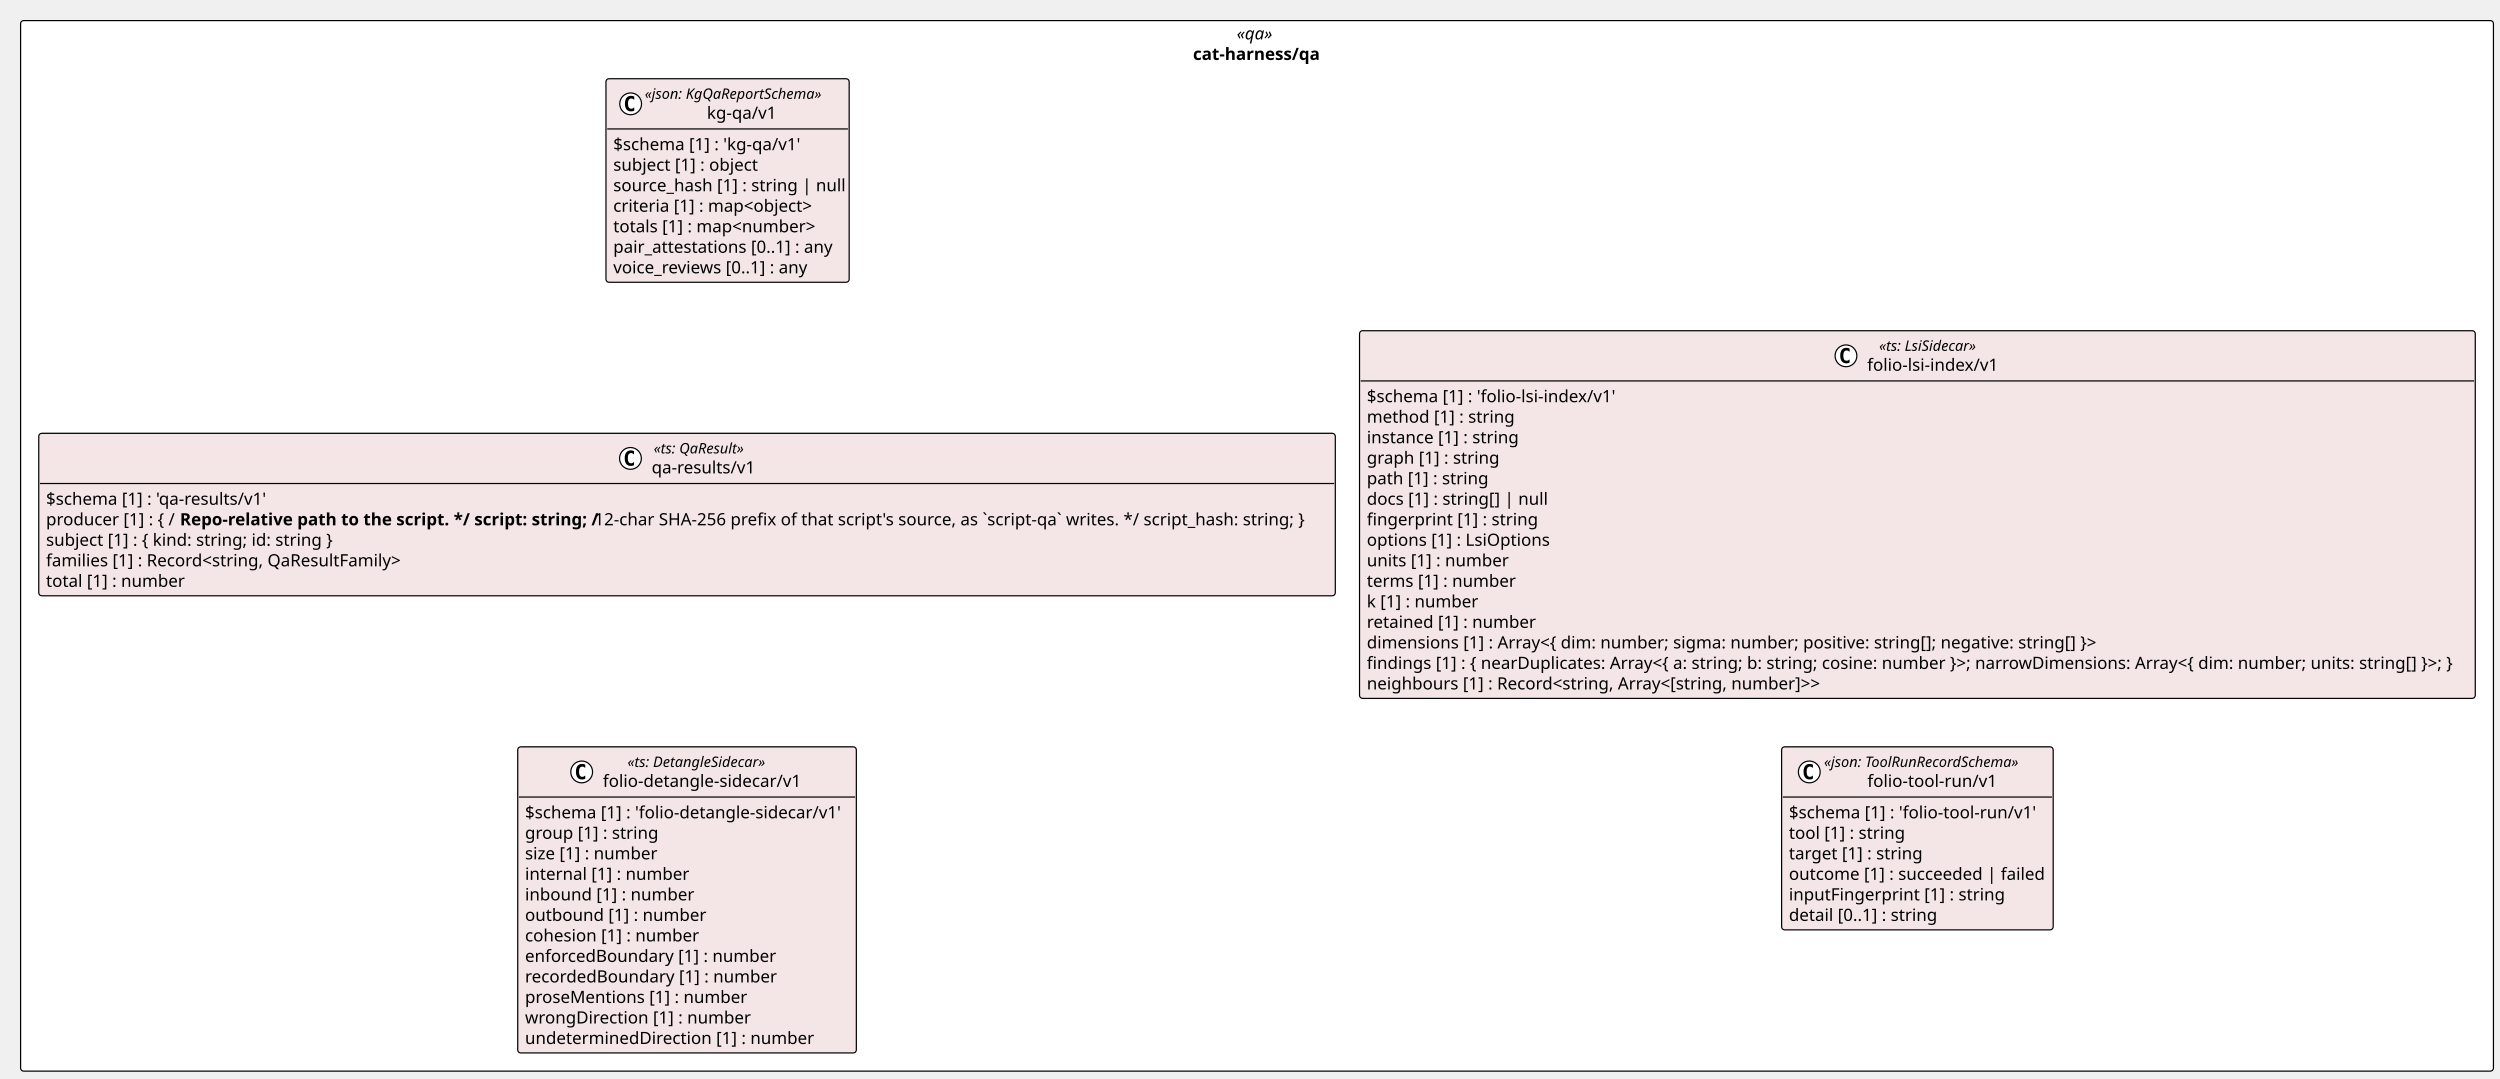
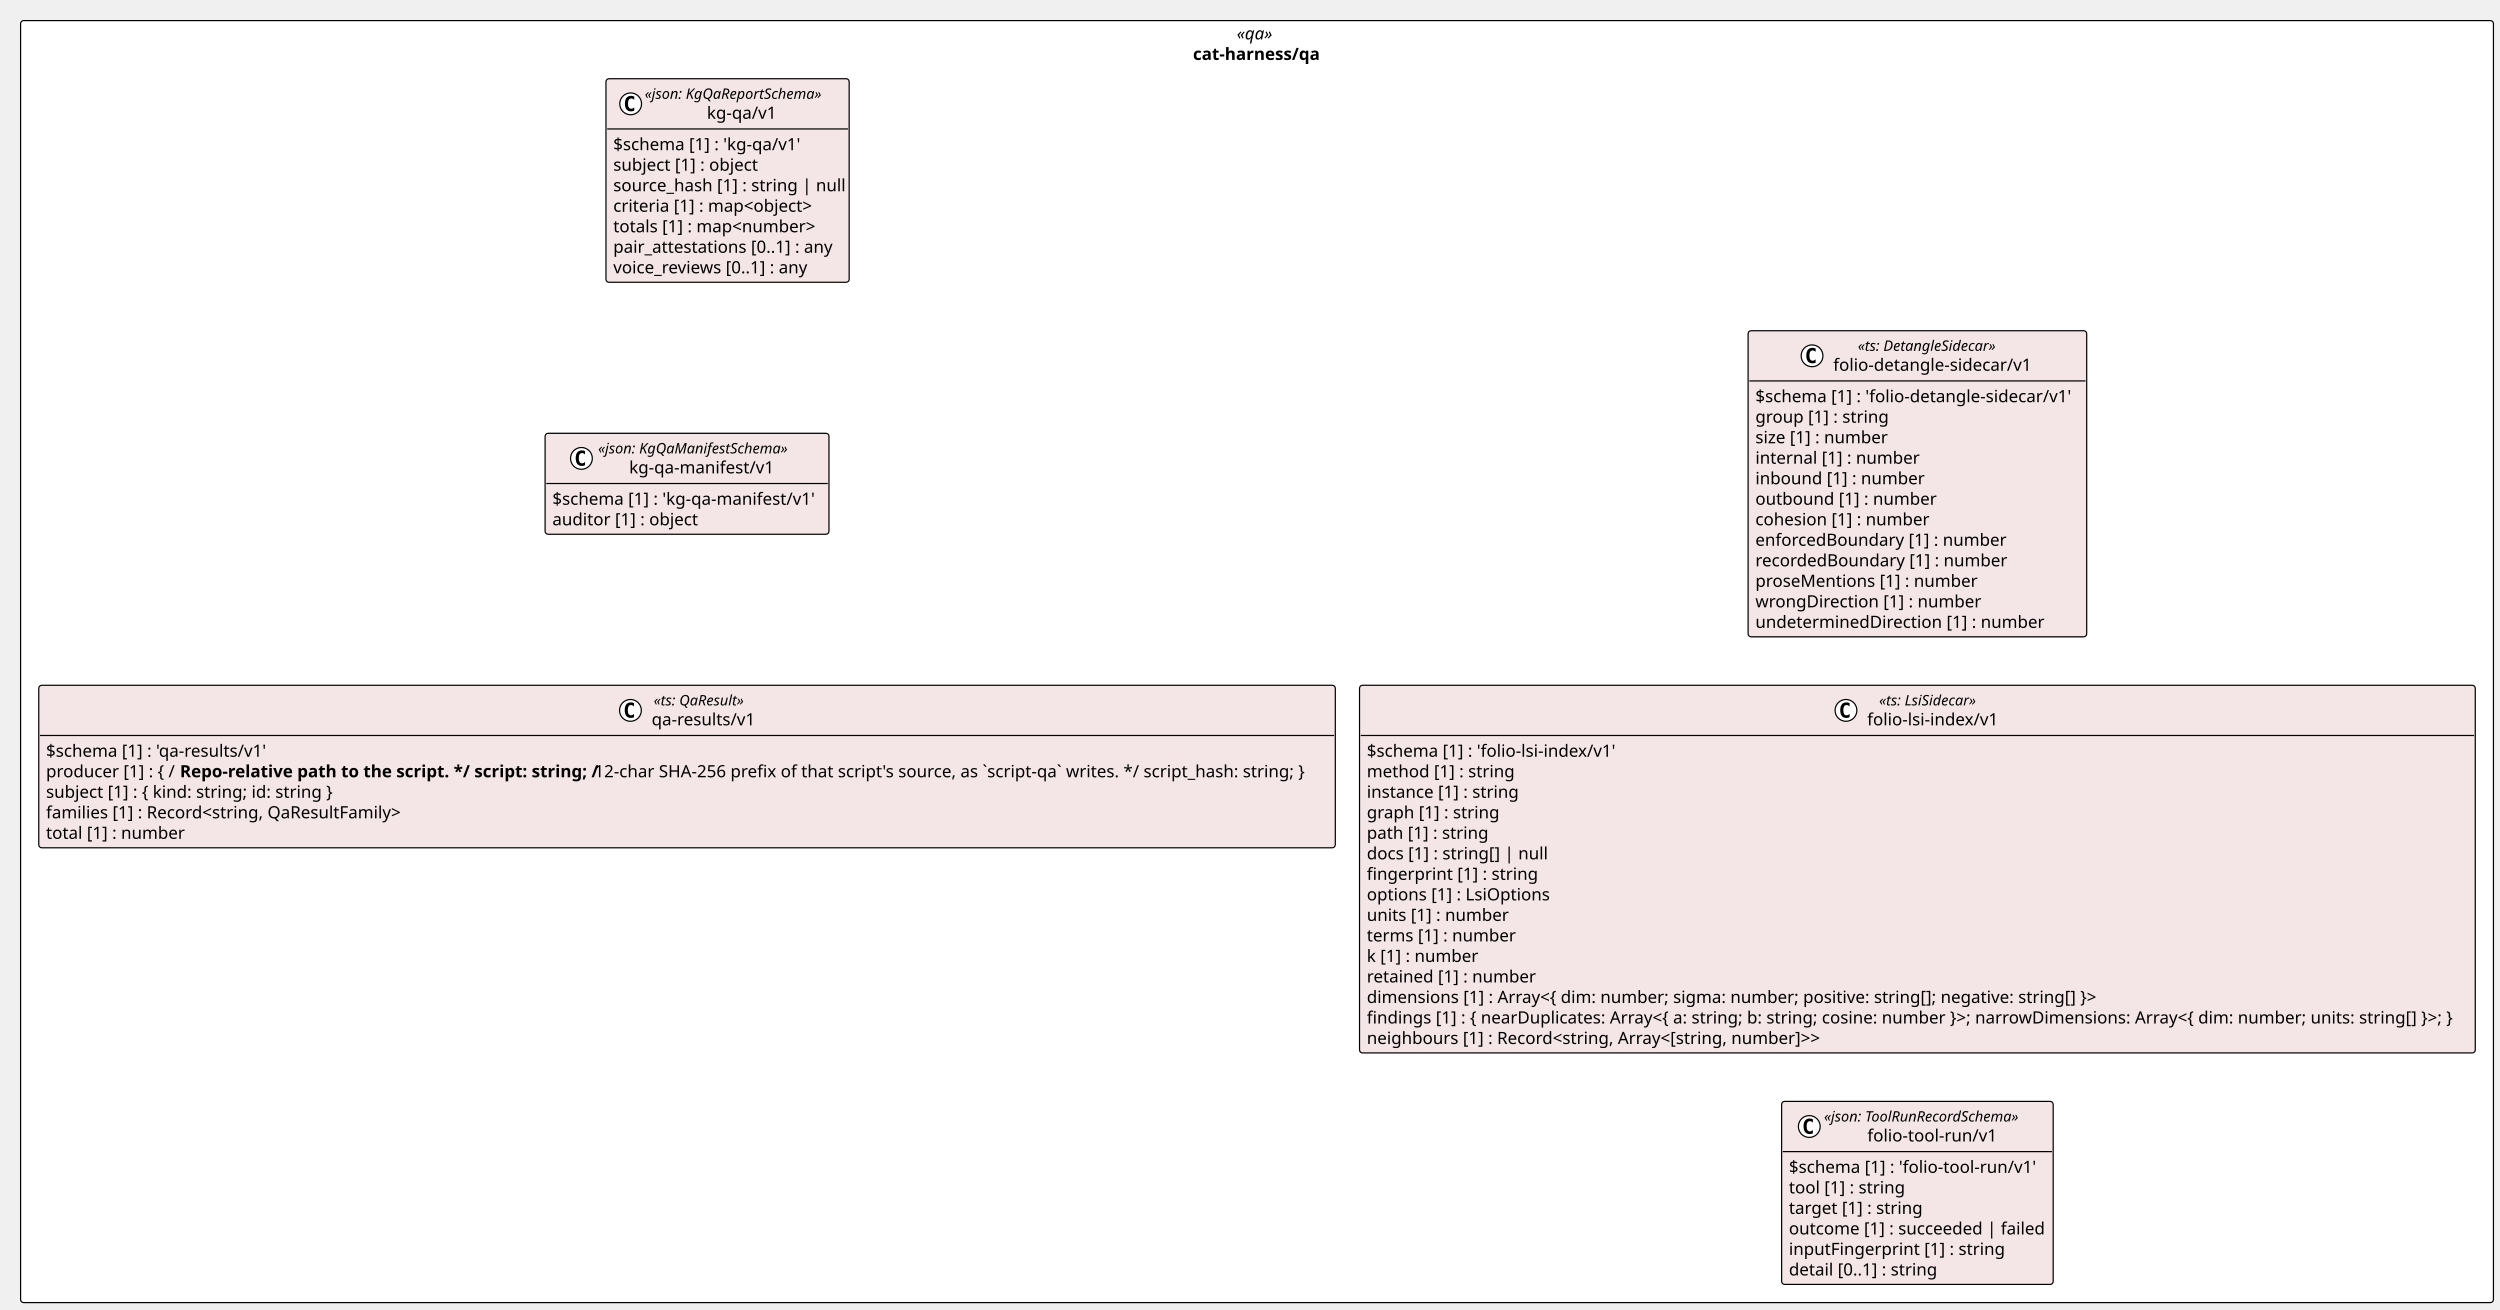
- <svg xmlns="http://www.w3.org/2000/svg" contentStyleType="text/css" height="890px" preserveAspectRatio="none" style="width:2064px;height:890px;background:#FFFFFF;" version="1.1" viewBox="0 0 2064 890" width="2064px" zoomAndPan="magnify">
+ <svg xmlns="http://www.w3.org/2000/svg" contentStyleType="text/css" height="1081px" preserveAspectRatio="none" style="width:2064px;height:1081px;background:#FFFFFF;" version="1.1" viewBox="0 0 2064 1081" width="2064px" zoomAndPan="magnify">
  <defs />
  <g>
-     <rect fill="#FFFFFF" height="867.318" rx="2.5" ry="2.5" style="stroke:#000000;stroke-width:1.0;" width="2041.581" x="17" y="17" />
+     <rect fill="#FFFFFF" height="1058.414" rx="2.5" ry="2.5" style="stroke:#000000;stroke-width:1.0;" width="2041.581" x="17" y="17" />
    <text fill="#000000" font-family="Verdana" font-size="14" font-style="italic" lengthAdjust="spacing" textLength="33.489" x="1021.046" y="32.562">«qa»</text>
    <text fill="#000000" font-family="Verdana" font-size="14" font-weight="bold" lengthAdjust="spacing" textLength="105.711" x="984.935" y="49.502">cat-harness/qa</text>
    <g id="elem_cat_harness_qa_kg_qa_v1_kg_qa_v1">
      <rect codeLine="11" fill="#F4E6E6" height="168.035" id="cat_harness_qa_kg_qa_v1_kg_qa_v1" rx="2.5" ry="2.5" style="stroke:#000000;stroke-width:1.0;" width="200.788" x="500.285" y="65" />
      <ellipse cx="520.665" cy="85.73" fill="#FFFFFF" rx="9" ry="9" style="stroke:#000000;stroke-width:1.0;" />
      <path d="M523.634,91.37 Q523.055,91.667 522.415,91.808 Q521.774,91.964 521.071,91.964 Q518.571,91.964 517.243,90.323 Q515.93,88.667 515.93,85.542 Q515.93,82.417 517.243,80.761 Q518.571,79.105 521.071,79.105 Q521.774,79.105 522.415,79.261 Q523.071,79.417 523.634,79.714 L523.634,82.433 Q523.009,81.855 522.415,81.589 Q521.821,81.308 521.196,81.308 Q519.852,81.308 519.165,82.386 Q518.477,83.448 518.477,85.542 Q518.477,87.636 519.165,88.714 Q519.852,89.776 521.196,89.776 Q521.821,89.776 522.415,89.511 Q523.009,89.23 523.634,88.651 L523.634,91.37 Z " fill="#000000" />
      <text fill="#000000" font-family="Verdana" font-size="12" font-style="italic" lengthAdjust="spacing" textLength="160.389" x="532.305" y="81.625">«json: KgQaReportSchema»</text>
      <text fill="#000000" font-family="Verdana" font-size="14" lengthAdjust="spacing" textLength="57.75" x="583.624" y="98.082">kg-qa/v1</text>
      <line style="stroke:#000000;stroke-width:1.0;" x1="501.285" x2="700.073" y1="106.459" y2="106.459" />
      <text fill="#000000" font-family="Verdana" font-size="14" lengthAdjust="spacing" textLength="158.833" x="506.285" y="124.022">$schema [1] : 'kg-qa/v1'</text>
      <text fill="#000000" font-family="Verdana" font-size="14" lengthAdjust="spacing" textLength="121.222" x="506.285" y="140.961">subject [1] : object</text>
      <text fill="#000000" font-family="Verdana" font-size="14" lengthAdjust="spacing" textLength="188.788" x="506.285" y="157.9">source_hash [1] : string | null</text>
      <text fill="#000000" font-family="Verdana" font-size="14" lengthAdjust="spacing" textLength="165.997" x="506.285" y="174.84">criteria [1] : map&lt;object&gt;</text>
      <text fill="#000000" font-family="Verdana" font-size="14" lengthAdjust="spacing" textLength="165.99" x="506.285" y="191.779">totals [1] : map&lt;number&gt;</text>
      <text fill="#000000" font-family="Verdana" font-size="14" lengthAdjust="spacing" textLength="181.173" x="506.285" y="208.719">pair_attestations [0..1] : any</text>
      <text fill="#000000" font-family="Verdana" font-size="14" lengthAdjust="spacing" textLength="166.551" x="506.285" y="225.658">voice_reviews [0..1] : any</text>
    </g>
+     <g id="elem_cat_harness_qa_kg_qa_manifest_v1_kg_qa_manifest_v1">
+       <rect codeLine="20" fill="#F4E6E6" height="83.338" id="cat_harness_qa_kg_qa_manifest_v1_kg_qa_manifest_v1" rx="2.5" ry="2.5" style="stroke:#000000;stroke-width:1.0;" width="234.373" x="450.028" y="357.732" />
+       <ellipse cx="480.023" cy="378.462" fill="#FFFFFF" rx="9" ry="9" style="stroke:#000000;stroke-width:1.0;" />
+       <path d="M482.992,384.103 Q482.414,384.399 481.773,384.54 Q481.133,384.696 480.43,384.696 Q477.93,384.696 476.601,383.056 Q475.289,381.399 475.289,378.274 Q475.289,375.149 476.601,373.493 Q477.93,371.837 480.43,371.837 Q481.133,371.837 481.773,371.993 Q482.43,372.149 482.992,372.446 L482.992,375.165 Q482.367,374.587 481.773,374.321 Q481.18,374.04 480.555,374.04 Q479.211,374.04 478.523,375.118 Q477.836,376.181 477.836,378.274 Q477.836,380.368 478.523,381.446 Q479.211,382.509 480.555,382.509 Q481.18,382.509 481.773,382.243 Q482.367,381.962 482.992,381.384 L482.992,384.103 Z " fill="#000000" />
+       <text fill="#000000" font-family="Verdana" font-size="12" font-style="italic" lengthAdjust="spacing" textLength="172.606" x="493.8" y="374.357">«json: KgQaManifestSchema»</text>
+       <text fill="#000000" font-family="Verdana" font-size="14" lengthAdjust="spacing" textLength="121.29" x="519.458" y="390.815">kg-qa-manifest/v1</text>
+       <line style="stroke:#000000;stroke-width:1.0;" x1="451.028" x2="683.401" y1="399.191" y2="399.191" />
+       <text fill="#000000" font-family="Verdana" font-size="14" lengthAdjust="spacing" textLength="222.373" x="456.028" y="416.754">$schema [1] : 'kg-qa-manifest/v1'</text>
+       <text fill="#000000" font-family="Verdana" font-size="14" lengthAdjust="spacing" textLength="119.198" x="456.028" y="433.693">auditor [1] : object</text>
+     </g>
    <g id="elem_cat_harness_qa_qa_results_v1">
-       <rect codeLine="20" fill="#F4E6E6" height="134.156" id="cat_harness_qa_qa_results_v1" rx="2.5" ry="2.5" style="stroke:#000000;stroke-width:1.0;" width="1070.429" x="32" y="357.732" />
-       <ellipse cx="520.494" cy="378.462" fill="#FFFFFF" rx="9" ry="9" style="stroke:#000000;stroke-width:1.0;" />
-       <path d="M523.462,384.103 Q522.884,384.399 522.244,384.54 Q521.603,384.696 520.9,384.696 Q518.4,384.696 517.072,383.056 Q515.759,381.399 515.759,378.274 Q515.759,375.149 517.072,373.493 Q518.4,371.837 520.9,371.837 Q521.603,371.837 522.244,371.993 Q522.9,372.149 523.462,372.446 L523.462,375.165 Q522.837,374.587 522.244,374.321 Q521.65,374.04 521.025,374.04 Q519.681,374.04 518.994,375.118 Q518.306,376.181 518.306,378.274 Q518.306,380.368 518.994,381.446 Q519.681,382.509 521.025,382.509 Q521.65,382.509 522.244,382.243 Q522.837,381.962 523.462,381.384 L523.462,384.103 Z " fill="#000000" />
-       <text fill="#000000" font-family="Verdana" font-size="12" font-style="italic" lengthAdjust="spacing" textLength="82.529" x="539.7" y="374.357">«ts: QaResult»</text>
-       <text fill="#000000" font-family="Verdana" font-size="14" lengthAdjust="spacing" textLength="85.941" x="537.994" y="390.815">qa-results/v1</text>
-       <line style="stroke:#000000;stroke-width:1.0;" x1="33" x2="1101.429" y1="399.191" y2="399.191" />
-       <text fill="#000000" font-family="Verdana" font-size="14" lengthAdjust="spacing" textLength="187.024" x="38" y="416.754">$schema [1] : 'qa-results/v1'</text>
-       <text fill="#000000" font-family="Verdana" font-size="14" lengthAdjust="spacing" textLength="107.222" x="38" y="433.693">producer [1] : { /</text>
-       <text fill="#000000" font-family="Verdana" font-size="14" font-weight="bold" lengthAdjust="spacing" textLength="338.249" x="148.537" y="433.693">Repo-relative path to the script. */ script: string; /</text>
-       <text fill="#000000" font-family="Verdana" font-size="14" lengthAdjust="spacing" textLength="605.705" x="490.724" y="433.693">12-char SHA-256 prefix of that script's source, as `script-qa` writes. */ script_hash: string; }</text>
-       <text fill="#000000" font-family="Verdana" font-size="14" lengthAdjust="spacing" textLength="238.895" x="38" y="450.633">subject [1] : { kind: string; id: string }</text>
-       <text fill="#000000" font-family="Verdana" font-size="14" lengthAdjust="spacing" textLength="296.591" x="38" y="467.572">families [1] : Record&lt;string, QaResultFamily&gt;</text>
-       <text fill="#000000" font-family="Verdana" font-size="14" lengthAdjust="spacing" textLength="111.378" x="38" y="484.512">total [1] : number</text>
+       <rect codeLine="24" fill="#F4E6E6" height="134.156" id="cat_harness_qa_qa_results_v1" rx="2.5" ry="2.5" style="stroke:#000000;stroke-width:1.0;" width="1070.429" x="32" y="565.768" />
+       <ellipse cx="520.494" cy="586.497" fill="#FFFFFF" rx="9" ry="9" style="stroke:#000000;stroke-width:1.0;" />
+       <path d="M523.462,592.138 Q522.884,592.435 522.244,592.575 Q521.603,592.731 520.9,592.731 Q518.4,592.731 517.072,591.091 Q515.759,589.435 515.759,586.31 Q515.759,583.185 517.072,581.528 Q518.4,579.872 520.9,579.872 Q521.603,579.872 522.244,580.028 Q522.9,580.185 523.462,580.481 L523.462,583.2 Q522.837,582.622 522.244,582.356 Q521.65,582.075 521.025,582.075 Q519.681,582.075 518.994,583.153 Q518.306,584.216 518.306,586.31 Q518.306,588.403 518.994,589.481 Q519.681,590.544 521.025,590.544 Q521.65,590.544 522.244,590.278 Q522.837,589.997 523.462,589.419 L523.462,592.138 Z " fill="#000000" />
+       <text fill="#000000" font-family="Verdana" font-size="12" font-style="italic" lengthAdjust="spacing" textLength="82.529" x="539.7" y="582.393">«ts: QaResult»</text>
+       <text fill="#000000" font-family="Verdana" font-size="14" lengthAdjust="spacing" textLength="85.941" x="537.994" y="598.85">qa-results/v1</text>
+       <line style="stroke:#000000;stroke-width:1.0;" x1="33" x2="1101.429" y1="607.227" y2="607.227" />
+       <text fill="#000000" font-family="Verdana" font-size="14" lengthAdjust="spacing" textLength="187.024" x="38" y="624.789">$schema [1] : 'qa-results/v1'</text>
+       <text fill="#000000" font-family="Verdana" font-size="14" lengthAdjust="spacing" textLength="107.222" x="38" y="641.729">producer [1] : { /</text>
+       <text fill="#000000" font-family="Verdana" font-size="14" font-weight="bold" lengthAdjust="spacing" textLength="338.249" x="148.537" y="641.729">Repo-relative path to the script. */ script: string; /</text>
+       <text fill="#000000" font-family="Verdana" font-size="14" lengthAdjust="spacing" textLength="605.705" x="490.724" y="641.729">12-char SHA-256 prefix of that script's source, as `script-qa` writes. */ script_hash: string; }</text>
+       <text fill="#000000" font-family="Verdana" font-size="14" lengthAdjust="spacing" textLength="238.895" x="38" y="658.668">subject [1] : { kind: string; id: string }</text>
+       <text fill="#000000" font-family="Verdana" font-size="14" lengthAdjust="spacing" textLength="296.591" x="38" y="675.607">families [1] : Record&lt;string, QaResultFamily&gt;</text>
+       <text fill="#000000" font-family="Verdana" font-size="14" lengthAdjust="spacing" textLength="111.378" x="38" y="692.547">total [1] : number</text>
    </g>
    <g id="elem_cat_harness_qa_folio_detangle_sidecar_v1">
-       <rect codeLine="27" fill="#F4E6E6" height="252.732" id="cat_harness_qa_folio_detangle_sidecar_v1" rx="2.5" ry="2.5" style="stroke:#000000;stroke-width:1.0;" width="279.552" x="427.438" y="616.586" />
-       <ellipse cx="480.23" cy="637.315" fill="#FFFFFF" rx="9" ry="9" style="stroke:#000000;stroke-width:1.0;" />
-       <path d="M483.199,642.956 Q482.621,643.253 481.98,643.394 Q481.339,643.55 480.636,643.55 Q478.136,643.55 476.808,641.909 Q475.496,640.253 475.496,637.128 Q475.496,634.003 476.808,632.347 Q478.136,630.69 480.636,630.69 Q481.339,630.69 481.98,630.847 Q482.636,631.003 483.199,631.3 L483.199,634.019 Q482.574,633.44 481.98,633.175 Q481.386,632.894 480.761,632.894 Q479.418,632.894 478.73,633.972 Q478.043,635.034 478.043,637.128 Q478.043,639.222 478.73,640.3 Q479.418,641.362 480.761,641.362 Q481.386,641.362 481.98,641.097 Q482.574,640.815 483.199,640.237 L483.199,642.956 Z " fill="#000000" />
-       <text fill="#000000" font-family="Verdana" font-size="12" font-style="italic" lengthAdjust="spacing" textLength="125.83" x="518.049" y="633.211">«ts: DetangleSidecar»</text>
-       <text fill="#000000" font-family="Verdana" font-size="14" lengthAdjust="spacing" textLength="166.469" x="497.73" y="649.668">folio-detangle-sidecar/v1</text>
-       <line style="stroke:#000000;stroke-width:1.0;" x1="428.438" x2="705.99" y1="658.045" y2="658.045" />
-       <text fill="#000000" font-family="Verdana" font-size="14" lengthAdjust="spacing" textLength="267.552" x="433.438" y="675.607">$schema [1] : 'folio-detangle-sidecar/v1'</text>
-       <text fill="#000000" font-family="Verdana" font-size="14" lengthAdjust="spacing" textLength="108.343" x="433.438" y="692.547">group [1] : string</text>
-       <text fill="#000000" font-family="Verdana" font-size="14" lengthAdjust="spacing" textLength="109.245" x="433.438" y="709.486">size [1] : number</text>
-       <text fill="#000000" font-family="Verdana" font-size="14" lengthAdjust="spacing" textLength="131.769" x="433.438" y="726.426">internal [1] : number</text>
-       <text fill="#000000" font-family="Verdana" font-size="14" lengthAdjust="spacing" textLength="136.322" x="433.438" y="743.365">inbound [1] : number</text>
-       <text fill="#000000" font-family="Verdana" font-size="14" lengthAdjust="spacing" textLength="145.913" x="433.438" y="760.305">outbound [1] : number</text>
-       <text fill="#000000" font-family="Verdana" font-size="14" lengthAdjust="spacing" textLength="142.851" x="433.438" y="777.244">cohesion [1] : number</text>
-       <text fill="#000000" font-family="Verdana" font-size="14" lengthAdjust="spacing" textLength="206.261" x="433.438" y="794.184">enforcedBoundary [1] : number</text>
-       <text fill="#000000" font-family="Verdana" font-size="14" lengthAdjust="spacing" textLength="206.65" x="433.438" y="811.123">recordedBoundary [1] : number</text>
-       <text fill="#000000" font-family="Verdana" font-size="14" lengthAdjust="spacing" textLength="181.467" x="433.438" y="828.062">proseMentions [1] : number</text>
-       <text fill="#000000" font-family="Verdana" font-size="14" lengthAdjust="spacing" textLength="184.112" x="433.438" y="845.002">wrongDirection [1] : number</text>
-       <text fill="#000000" font-family="Verdana" font-size="14" lengthAdjust="spacing" textLength="234.09" x="433.438" y="861.941">undeterminedDirection [1] : number</text>
+       <rect codeLine="31" fill="#F4E6E6" height="252.732" id="cat_harness_qa_folio_detangle_sidecar_v1" rx="2.5" ry="2.5" style="stroke:#000000;stroke-width:1.0;" width="279.552" x="1443.229" y="273.035" />
+       <ellipse cx="1496.021" cy="293.765" fill="#FFFFFF" rx="9" ry="9" style="stroke:#000000;stroke-width:1.0;" />
+       <path d="M1498.989,299.405 Q1498.411,299.702 1497.771,299.843 Q1497.13,299.999 1496.427,299.999 Q1493.927,299.999 1492.599,298.358 Q1491.286,296.702 1491.286,293.577 Q1491.286,290.452 1492.599,288.796 Q1493.927,287.14 1496.427,287.14 Q1497.13,287.14 1497.771,287.296 Q1498.427,287.452 1498.989,287.749 L1498.989,290.468 Q1498.364,289.89 1497.771,289.624 Q1497.177,289.343 1496.552,289.343 Q1495.208,289.343 1494.521,290.421 Q1493.833,291.483 1493.833,293.577 Q1493.833,295.671 1494.521,296.749 Q1495.208,297.812 1496.552,297.812 Q1497.177,297.812 1497.771,297.546 Q1498.364,297.265 1498.989,296.687 L1498.989,299.405 Z " fill="#000000" />
+       <text fill="#000000" font-family="Verdana" font-size="12" font-style="italic" lengthAdjust="spacing" textLength="125.83" x="1533.84" y="289.66">«ts: DetangleSidecar»</text>
+       <text fill="#000000" font-family="Verdana" font-size="14" lengthAdjust="spacing" textLength="166.469" x="1513.521" y="306.117">folio-detangle-sidecar/v1</text>
+       <line style="stroke:#000000;stroke-width:1.0;" x1="1444.229" x2="1721.781" y1="314.494" y2="314.494" />
+       <text fill="#000000" font-family="Verdana" font-size="14" lengthAdjust="spacing" textLength="267.552" x="1449.229" y="332.057">$schema [1] : 'folio-detangle-sidecar/v1'</text>
+       <text fill="#000000" font-family="Verdana" font-size="14" lengthAdjust="spacing" textLength="108.343" x="1449.229" y="348.996">group [1] : string</text>
+       <text fill="#000000" font-family="Verdana" font-size="14" lengthAdjust="spacing" textLength="109.245" x="1449.229" y="365.935">size [1] : number</text>
+       <text fill="#000000" font-family="Verdana" font-size="14" lengthAdjust="spacing" textLength="131.769" x="1449.229" y="382.875">internal [1] : number</text>
+       <text fill="#000000" font-family="Verdana" font-size="14" lengthAdjust="spacing" textLength="136.322" x="1449.229" y="399.815">inbound [1] : number</text>
+       <text fill="#000000" font-family="Verdana" font-size="14" lengthAdjust="spacing" textLength="145.913" x="1449.229" y="416.754">outbound [1] : number</text>
+       <text fill="#000000" font-family="Verdana" font-size="14" lengthAdjust="spacing" textLength="142.851" x="1449.229" y="433.693">cohesion [1] : number</text>
+       <text fill="#000000" font-family="Verdana" font-size="14" lengthAdjust="spacing" textLength="206.261" x="1449.229" y="450.633">enforcedBoundary [1] : number</text>
+       <text fill="#000000" font-family="Verdana" font-size="14" lengthAdjust="spacing" textLength="206.65" x="1449.229" y="467.572">recordedBoundary [1] : number</text>
+       <text fill="#000000" font-family="Verdana" font-size="14" lengthAdjust="spacing" textLength="181.467" x="1449.229" y="484.512">proseMentions [1] : number</text>
+       <text fill="#000000" font-family="Verdana" font-size="14" lengthAdjust="spacing" textLength="184.112" x="1449.229" y="501.451">wrongDirection [1] : number</text>
+       <text fill="#000000" font-family="Verdana" font-size="14" lengthAdjust="spacing" textLength="234.09" x="1449.229" y="518.391">undeterminedDirection [1] : number</text>
    </g>
    <g id="elem_cat_harness_qa_folio_lsi_index_v1">
-       <rect codeLine="41" fill="#F4E6E6" height="303.551" id="cat_harness_qa_folio_lsi_index_v1" rx="2.5" ry="2.5" style="stroke:#000000;stroke-width:1.0;" width="921.152" x="1122.429" y="273.035" />
-       <ellipse cx="1524.031" cy="293.765" fill="#FFFFFF" rx="9" ry="9" style="stroke:#000000;stroke-width:1.0;" />
-       <path d="M1526.999,299.405 Q1526.421,299.702 1525.781,299.843 Q1525.14,299.999 1524.437,299.999 Q1521.937,299.999 1520.609,298.358 Q1519.296,296.702 1519.296,293.577 Q1519.296,290.452 1520.609,288.796 Q1521.937,287.14 1524.437,287.14 Q1525.14,287.14 1525.781,287.296 Q1526.437,287.452 1526.999,287.749 L1526.999,290.468 Q1526.374,289.89 1525.781,289.624 Q1525.187,289.343 1524.562,289.343 Q1523.218,289.343 1522.531,290.421 Q1521.843,291.483 1521.843,293.577 Q1521.843,295.671 1522.531,296.749 Q1523.218,297.812 1524.562,297.812 Q1525.187,297.812 1525.781,297.546 Q1526.374,297.265 1526.999,296.687 L1526.999,299.405 Z " fill="#000000" />
-       <text fill="#000000" font-family="Verdana" font-size="12" font-style="italic" lengthAdjust="spacing" textLength="90.721" x="1551.395" y="289.66">«ts: LsiSidecar»</text>
-       <text fill="#000000" font-family="Verdana" font-size="14" lengthAdjust="spacing" textLength="110.448" x="1541.531" y="306.117">folio-lsi-index/v1</text>
-       <line style="stroke:#000000;stroke-width:1.0;" x1="1123.429" x2="2042.581" y1="314.494" y2="314.494" />
-       <text fill="#000000" font-family="Verdana" font-size="14" lengthAdjust="spacing" textLength="211.531" x="1128.429" y="332.057">$schema [1] : 'folio-lsi-index/v1'</text>
-       <text fill="#000000" font-family="Verdana" font-size="14" lengthAdjust="spacing" textLength="119.492" x="1128.429" y="348.996">method [1] : string</text>
-       <text fill="#000000" font-family="Verdana" font-size="14" lengthAdjust="spacing" textLength="125.166" x="1128.429" y="365.935">instance [1] : string</text>
-       <text fill="#000000" font-family="Verdana" font-size="14" lengthAdjust="spacing" textLength="107.81" x="1128.429" y="382.875">graph [1] : string</text>
-       <text fill="#000000" font-family="Verdana" font-size="14" lengthAdjust="spacing" textLength="98.533" x="1128.429" y="399.815">path [1] : string</text>
-       <text fill="#000000" font-family="Verdana" font-size="14" lengthAdjust="spacing" textLength="147.67" x="1128.429" y="416.754">docs [1] : string[] | null</text>
-       <text fill="#000000" font-family="Verdana" font-size="14" lengthAdjust="spacing" textLength="138.189" x="1128.429" y="433.693">fingerprint [1] : string</text>
-       <text fill="#000000" font-family="Verdana" font-size="14" lengthAdjust="spacing" textLength="150.746" x="1128.429" y="450.633">options [1] : LsiOptions</text>
-       <text fill="#000000" font-family="Verdana" font-size="14" lengthAdjust="spacing" textLength="114.481" x="1128.429" y="467.572">units [1] : number</text>
-       <text fill="#000000" font-family="Verdana" font-size="14" lengthAdjust="spacing" textLength="120.237" x="1128.429" y="484.512">terms [1] : number</text>
-       <text fill="#000000" font-family="Verdana" font-size="14" lengthAdjust="spacing" textLength="90.255" x="1128.429" y="501.451">k [1] : number</text>
-       <text fill="#000000" font-family="Verdana" font-size="14" lengthAdjust="spacing" textLength="136.842" x="1128.429" y="518.391">retained [1] : number</text>
-       <text fill="#000000" font-family="Verdana" font-size="14" lengthAdjust="spacing" textLength="607.27" x="1128.429" y="535.33">dimensions [1] : Array&lt;{ dim: number; sigma: number; positive: string[]; negative: string[] }&gt;</text>
-       <text fill="#000000" font-family="Verdana" font-size="14" lengthAdjust="spacing" textLength="909.152" x="1128.429" y="552.269">findings [1] : { nearDuplicates: Array&lt;{ a: string; b: string; cosine: number }&gt;; narrowDimensions: Array&lt;{ dim: number; units: string[] }&gt;; }</text>
-       <text fill="#000000" font-family="Verdana" font-size="14" lengthAdjust="spacing" textLength="378.684" x="1128.429" y="569.209">neighbours [1] : Record&lt;string, Array&lt;[string, number]&gt;&gt;</text>
+       <rect codeLine="45" fill="#F4E6E6" height="303.551" id="cat_harness_qa_folio_lsi_index_v1" rx="2.5" ry="2.5" style="stroke:#000000;stroke-width:1.0;" width="921.152" x="1122.429" y="565.768" />
+       <ellipse cx="1524.031" cy="586.497" fill="#FFFFFF" rx="9" ry="9" style="stroke:#000000;stroke-width:1.0;" />
+       <path d="M1526.999,592.138 Q1526.421,592.435 1525.781,592.575 Q1525.14,592.731 1524.437,592.731 Q1521.937,592.731 1520.609,591.091 Q1519.296,589.435 1519.296,586.31 Q1519.296,583.185 1520.609,581.528 Q1521.937,579.872 1524.437,579.872 Q1525.14,579.872 1525.781,580.028 Q1526.437,580.185 1526.999,580.481 L1526.999,583.2 Q1526.374,582.622 1525.781,582.356 Q1525.187,582.075 1524.562,582.075 Q1523.218,582.075 1522.531,583.153 Q1521.843,584.216 1521.843,586.31 Q1521.843,588.403 1522.531,589.481 Q1523.218,590.544 1524.562,590.544 Q1525.187,590.544 1525.781,590.278 Q1526.374,589.997 1526.999,589.419 L1526.999,592.138 Z " fill="#000000" />
+       <text fill="#000000" font-family="Verdana" font-size="12" font-style="italic" lengthAdjust="spacing" textLength="90.721" x="1551.395" y="582.393">«ts: LsiSidecar»</text>
+       <text fill="#000000" font-family="Verdana" font-size="14" lengthAdjust="spacing" textLength="110.448" x="1541.531" y="598.85">folio-lsi-index/v1</text>
+       <line style="stroke:#000000;stroke-width:1.0;" x1="1123.429" x2="2042.581" y1="607.227" y2="607.227" />
+       <text fill="#000000" font-family="Verdana" font-size="14" lengthAdjust="spacing" textLength="211.531" x="1128.429" y="624.789">$schema [1] : 'folio-lsi-index/v1'</text>
+       <text fill="#000000" font-family="Verdana" font-size="14" lengthAdjust="spacing" textLength="119.492" x="1128.429" y="641.729">method [1] : string</text>
+       <text fill="#000000" font-family="Verdana" font-size="14" lengthAdjust="spacing" textLength="125.166" x="1128.429" y="658.668">instance [1] : string</text>
+       <text fill="#000000" font-family="Verdana" font-size="14" lengthAdjust="spacing" textLength="107.81" x="1128.429" y="675.607">graph [1] : string</text>
+       <text fill="#000000" font-family="Verdana" font-size="14" lengthAdjust="spacing" textLength="98.533" x="1128.429" y="692.547">path [1] : string</text>
+       <text fill="#000000" font-family="Verdana" font-size="14" lengthAdjust="spacing" textLength="147.67" x="1128.429" y="709.486">docs [1] : string[] | null</text>
+       <text fill="#000000" font-family="Verdana" font-size="14" lengthAdjust="spacing" textLength="138.189" x="1128.429" y="726.426">fingerprint [1] : string</text>
+       <text fill="#000000" font-family="Verdana" font-size="14" lengthAdjust="spacing" textLength="150.746" x="1128.429" y="743.365">options [1] : LsiOptions</text>
+       <text fill="#000000" font-family="Verdana" font-size="14" lengthAdjust="spacing" textLength="114.481" x="1128.429" y="760.305">units [1] : number</text>
+       <text fill="#000000" font-family="Verdana" font-size="14" lengthAdjust="spacing" textLength="120.237" x="1128.429" y="777.244">terms [1] : number</text>
+       <text fill="#000000" font-family="Verdana" font-size="14" lengthAdjust="spacing" textLength="90.255" x="1128.429" y="794.184">k [1] : number</text>
+       <text fill="#000000" font-family="Verdana" font-size="14" lengthAdjust="spacing" textLength="136.842" x="1128.429" y="811.123">retained [1] : number</text>
+       <text fill="#000000" font-family="Verdana" font-size="14" lengthAdjust="spacing" textLength="607.27" x="1128.429" y="828.062">dimensions [1] : Array&lt;{ dim: number; sigma: number; positive: string[]; negative: string[] }&gt;</text>
+       <text fill="#000000" font-family="Verdana" font-size="14" lengthAdjust="spacing" textLength="909.152" x="1128.429" y="845.002">findings [1] : { nearDuplicates: Array&lt;{ a: string; b: string; cosine: number }&gt;; narrowDimensions: Array&lt;{ dim: number; units: string[] }&gt;; }</text>
+       <text fill="#000000" font-family="Verdana" font-size="14" lengthAdjust="spacing" textLength="378.684" x="1128.429" y="861.941">neighbours [1] : Record&lt;string, Array&lt;[string, number]&gt;&gt;</text>
    </g>
    <g id="elem_cat_harness_qa_folio_tool_run_v1_folio_tool_run_v1">
-       <rect codeLine="58" fill="#F4E6E6" height="151.096" id="cat_harness_qa_folio_tool_run_v1_folio_tool_run_v1" rx="2.5" ry="2.5" style="stroke:#000000;stroke-width:1.0;" width="224.208" x="1470.901" y="616.586" />
-       <ellipse cx="1493.743" cy="637.315" fill="#FFFFFF" rx="9" ry="9" style="stroke:#000000;stroke-width:1.0;" />
-       <path d="M1496.712,642.956 Q1496.134,643.253 1495.493,643.394 Q1494.853,643.55 1494.15,643.55 Q1491.65,643.55 1490.321,641.909 Q1489.009,640.253 1489.009,637.128 Q1489.009,634.003 1490.321,632.347 Q1491.65,630.69 1494.15,630.69 Q1494.853,630.69 1495.493,630.847 Q1496.15,631.003 1496.712,631.3 L1496.712,634.019 Q1496.087,633.44 1495.493,633.175 Q1494.9,632.894 1494.275,632.894 Q1492.931,632.894 1492.243,633.972 Q1491.556,635.034 1491.556,637.128 Q1491.556,639.222 1492.243,640.3 Q1492.931,641.362 1494.275,641.362 Q1494.9,641.362 1495.493,641.097 Q1496.087,640.815 1496.712,640.237 L1496.712,642.956 Z " fill="#000000" />
-       <text fill="#000000" font-family="Verdana" font-size="12" font-style="italic" lengthAdjust="spacing" textLength="178.336" x="1505.93" y="633.211">«json: ToolRunRecordSchema»</text>
-       <text fill="#000000" font-family="Verdana" font-size="14" lengthAdjust="spacing" textLength="106.818" x="1541.689" y="649.668">folio-tool-run/v1</text>
-       <line style="stroke:#000000;stroke-width:1.0;" x1="1471.901" x2="1694.109" y1="658.045" y2="658.045" />
-       <text fill="#000000" font-family="Verdana" font-size="14" lengthAdjust="spacing" textLength="207.901" x="1476.901" y="675.607">$schema [1] : 'folio-tool-run/v1'</text>
-       <text fill="#000000" font-family="Verdana" font-size="14" lengthAdjust="spacing" textLength="94.001" x="1476.901" y="692.547">tool [1] : string</text>
-       <text fill="#000000" font-family="Verdana" font-size="14" lengthAdjust="spacing" textLength="108.281" x="1476.901" y="709.486">target [1] : string</text>
-       <text fill="#000000" font-family="Verdana" font-size="14" lengthAdjust="spacing" textLength="212.208" x="1476.901" y="726.426">outcome [1] : succeeded | failed</text>
-       <text fill="#000000" font-family="Verdana" font-size="14" lengthAdjust="spacing" textLength="174.364" x="1476.901" y="743.365">inputFingerprint [1] : string</text>
-       <text fill="#000000" font-family="Verdana" font-size="14" lengthAdjust="spacing" textLength="122.097" x="1476.901" y="760.305">detail [0..1] : string</text>
+       <rect codeLine="62" fill="#F4E6E6" height="151.096" id="cat_harness_qa_folio_tool_run_v1_folio_tool_run_v1" rx="2.5" ry="2.5" style="stroke:#000000;stroke-width:1.0;" width="224.208" x="1470.901" y="909.318" />
+       <ellipse cx="1493.743" cy="930.048" fill="#FFFFFF" rx="9" ry="9" style="stroke:#000000;stroke-width:1.0;" />
+       <path d="M1496.712,935.688 Q1496.134,935.985 1495.493,936.126 Q1494.853,936.282 1494.15,936.282 Q1491.65,936.282 1490.321,934.642 Q1489.009,932.985 1489.009,929.86 Q1489.009,926.735 1490.321,925.079 Q1491.65,923.423 1494.15,923.423 Q1494.853,923.423 1495.493,923.579 Q1496.15,923.735 1496.712,924.032 L1496.712,926.751 Q1496.087,926.173 1495.493,925.907 Q1494.9,925.626 1494.275,925.626 Q1492.931,925.626 1492.243,926.704 Q1491.556,927.767 1491.556,929.86 Q1491.556,931.954 1492.243,933.032 Q1492.931,934.095 1494.275,934.095 Q1494.9,934.095 1495.493,933.829 Q1496.087,933.548 1496.712,932.97 L1496.712,935.688 Z " fill="#000000" />
+       <text fill="#000000" font-family="Verdana" font-size="12" font-style="italic" lengthAdjust="spacing" textLength="178.336" x="1505.93" y="925.943">«json: ToolRunRecordSchema»</text>
+       <text fill="#000000" font-family="Verdana" font-size="14" lengthAdjust="spacing" textLength="106.818" x="1541.689" y="942.4">folio-tool-run/v1</text>
+       <line style="stroke:#000000;stroke-width:1.0;" x1="1471.901" x2="1694.109" y1="950.777" y2="950.777" />
+       <text fill="#000000" font-family="Verdana" font-size="14" lengthAdjust="spacing" textLength="207.901" x="1476.901" y="968.34">$schema [1] : 'folio-tool-run/v1'</text>
+       <text fill="#000000" font-family="Verdana" font-size="14" lengthAdjust="spacing" textLength="94.001" x="1476.901" y="985.279">tool [1] : string</text>
+       <text fill="#000000" font-family="Verdana" font-size="14" lengthAdjust="spacing" textLength="108.281" x="1476.901" y="1002.219">target [1] : string</text>
+       <text fill="#000000" font-family="Verdana" font-size="14" lengthAdjust="spacing" textLength="212.208" x="1476.901" y="1019.158">outcome [1] : succeeded | failed</text>
+       <text fill="#000000" font-family="Verdana" font-size="14" lengthAdjust="spacing" textLength="174.364" x="1476.901" y="1036.098">inputFingerprint [1] : string</text>
+       <text fill="#000000" font-family="Verdana" font-size="14" lengthAdjust="spacing" textLength="122.097" x="1476.901" y="1053.037">detail [0..1] : string</text>
    </g>
  </g>
</svg>
